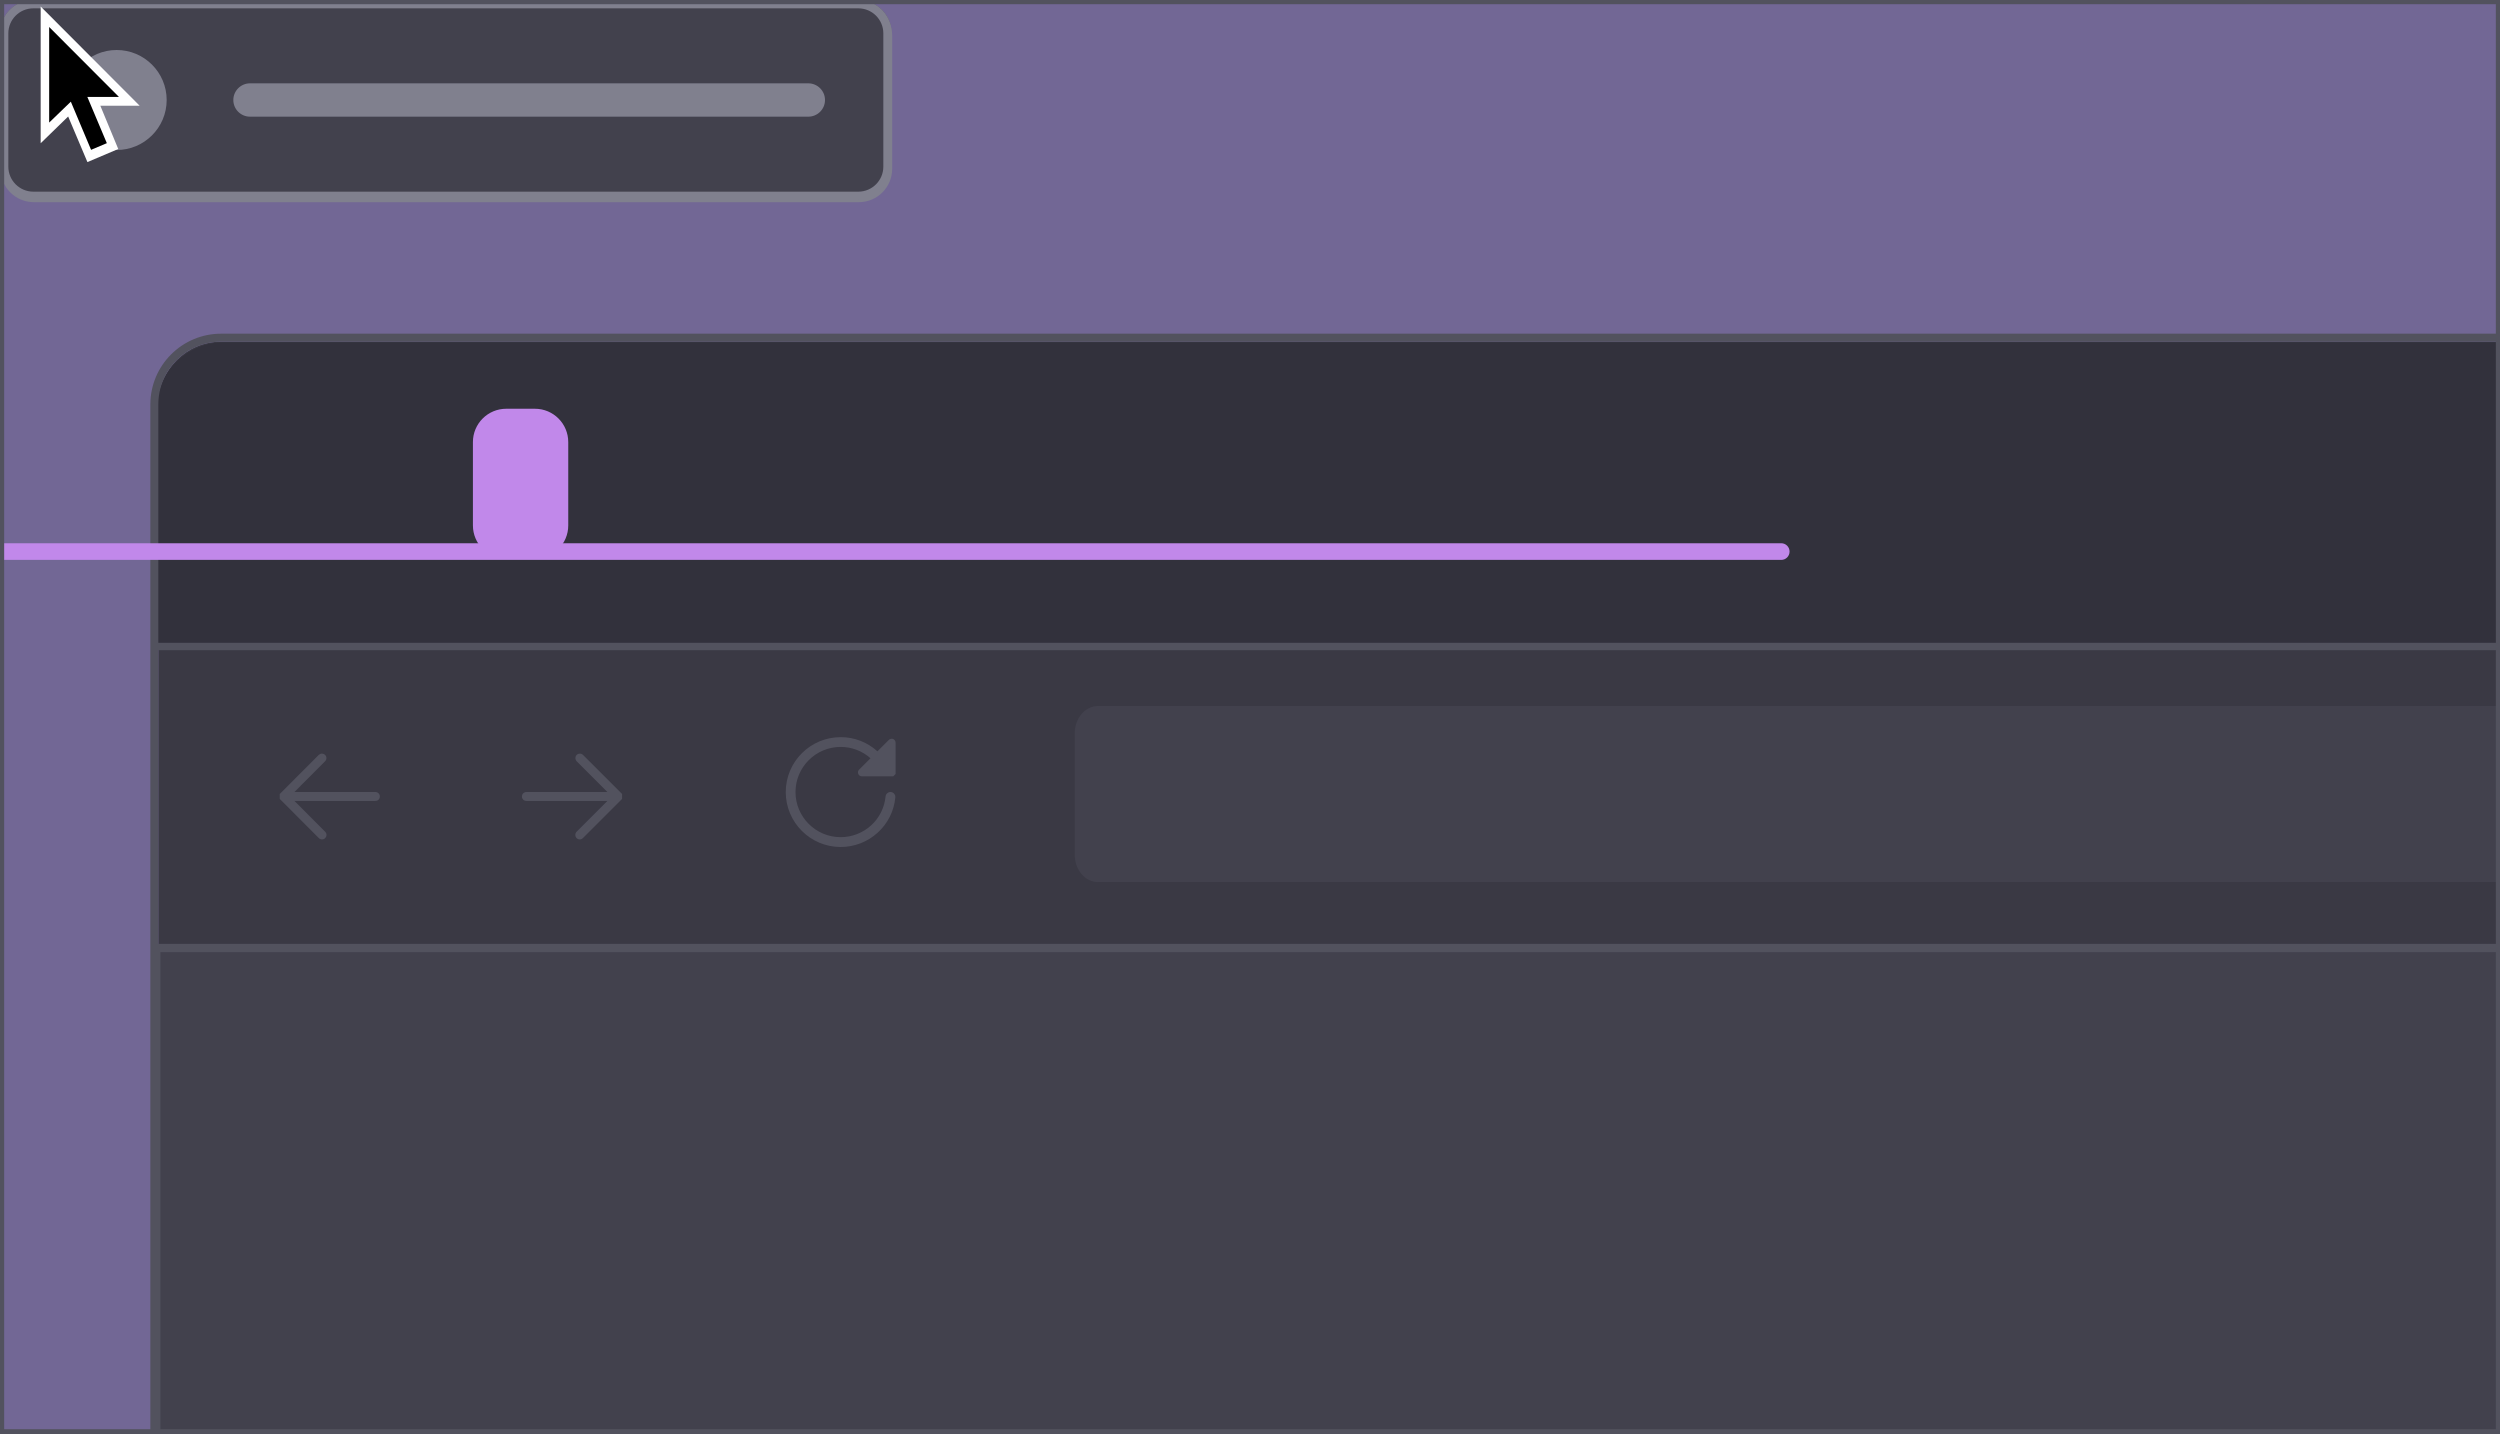
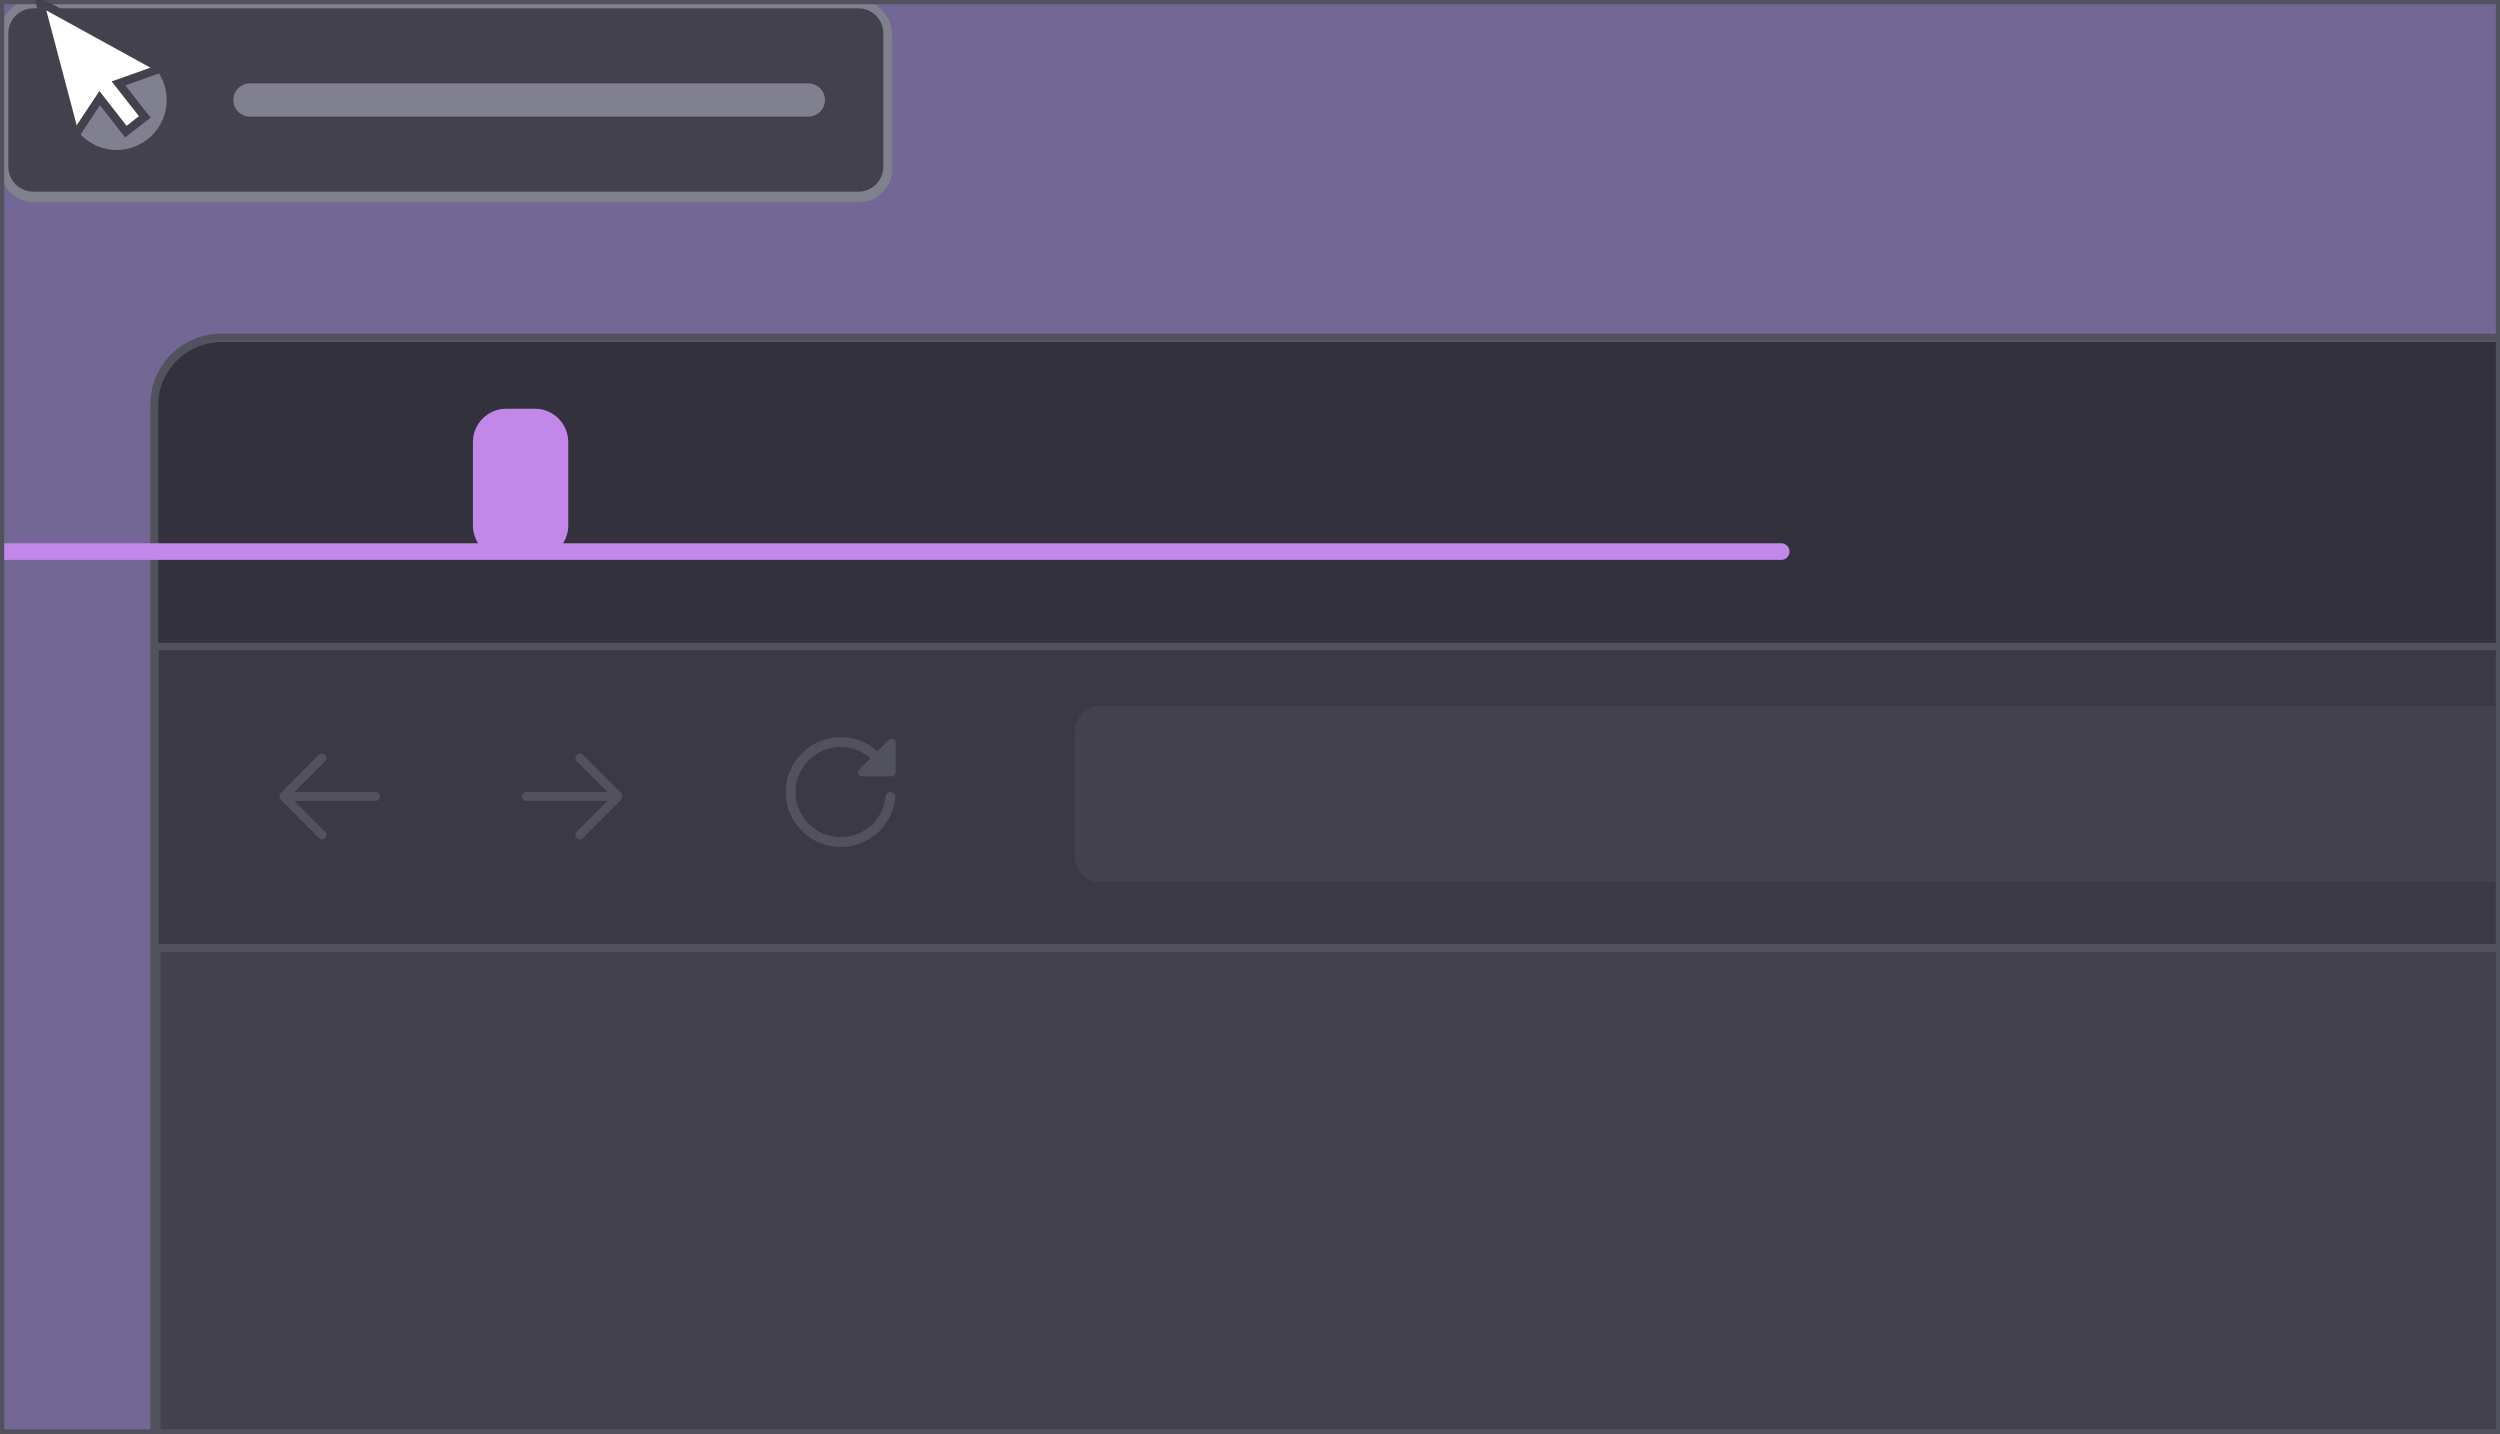
<svg xmlns="http://www.w3.org/2000/svg" xmlns:xlink="http://www.w3.org/1999/xlink" preserveAspectRatio="xMidYMid meet" width="300" height="172" viewBox="0 0 300 172" style="width:100%;height:100%">
  <defs>
    <animateMotion repeatCount="indefinite" dur="8.008s" begin="0s" xlink:href="#_R_G_L_7_G" fill="freeze" keyTimes="0;0.389;0.417;1" path="M332.25 58.5 C332.25,58.5 332.25,58.5 332.25,58.5 C332.25,58.5 354.5,58.5 354.5,58.5 C354.5,58.5 354.5,58.5 354.5,58.5 " keyPoints="0;0;1;1" keySplines="0.167 0.167 0.667 1;0.167 0.167 0.667 1;0 0 0 0" calcMode="spline" />
    <animateTransform repeatCount="indefinite" dur="8.008s" begin="0s" xlink:href="#_R_G_L_7_G" fill="freeze" attributeName="transform" from="-53.5 -12" to="-53.5 -12" type="translate" additive="sum" keyTimes="0;1" values="-53.5 -12;-53.5 -12" keySplines="0 0 1 1" calcMode="spline" />
    <animate repeatCount="indefinite" dur="8.008s" begin="0s" xlink:href="#_R_G_L_6_G_D_0_P_0" fill="freeze" attributeName="fill" from="#42414d" to="#42414d" keyTimes="0;0.008;0.083;0.262;0.321;0.367;0.417;1" values="#42414d;#42414d;#42414d;#42414d;#8c39bc;#8c39bc;#42414d;#42414d" keySplines="0 0 0.833 1;0 0 0.833 1;0 0 0.667 1;0.167 0.301 0.667 1;0.167 0 0.667 1;0.167 0 0.667 1;0 0 0 0" calcMode="spline" />
    <animate repeatCount="indefinite" dur="8.008s" begin="0s" xlink:href="#_R_G_L_6_G_D_0_P_0" fill="freeze" attributeName="d" attributeType="XML" from="M4.06 0.76 C4.06,0.76 103.06,0.76 103.06,0.76 C105,0.76 106.56,2.33 106.56,4.26 C106.56,4.26 106.56,20.26 106.56,20.26 C106.56,22.19 105,23.76 103.06,23.76 C103.06,23.76 4.06,23.76 4.06,23.76 C2.13,23.76 0.56,22.19 0.56,20.26 C0.56,20.26 0.56,4.26 0.56,4.26 C0.56,2.33 2.13,0.76 4.06,0.76z " to="M4.06 0.76 C4.06,0.76 96.81,0.76 96.81,0.76 C98.75,0.76 100.31,2.33 100.31,4.26 C100.31,4.26 100.31,20.26 100.31,20.26 C100.31,22.19 98.75,23.76 96.81,23.76 C96.81,23.76 4.06,23.76 4.06,23.76 C2.13,23.76 0.56,22.19 0.56,20.26 C0.56,20.26 0.56,4.26 0.56,4.26 C0.56,2.33 2.13,0.76 4.06,0.76z " keyTimes="0;0.367;0.417;1" values="M4.06 0.76 C4.06,0.76 103.06,0.76 103.06,0.76 C105,0.76 106.56,2.33 106.56,4.26 C106.56,4.26 106.56,20.26 106.56,20.26 C106.56,22.19 105,23.76 103.06,23.76 C103.06,23.76 4.06,23.76 4.06,23.76 C2.13,23.76 0.56,22.19 0.56,20.26 C0.56,20.26 0.56,4.26 0.56,4.26 C0.56,2.33 2.13,0.76 4.06,0.76z ;M4.06 0.76 C4.06,0.76 103.06,0.76 103.06,0.76 C105,0.76 106.56,2.33 106.56,4.26 C106.56,4.26 106.56,20.26 106.56,20.26 C106.56,22.19 105,23.76 103.06,23.76 C103.06,23.76 4.06,23.76 4.06,23.76 C2.13,23.76 0.56,22.19 0.56,20.26 C0.56,20.26 0.56,4.26 0.56,4.26 C0.56,2.33 2.13,0.76 4.06,0.76z ;M4.06 0.76 C4.06,0.76 96.81,0.76 96.81,0.76 C98.75,0.76 100.31,2.33 100.31,4.26 C100.31,4.26 100.31,20.26 100.31,20.26 C100.31,22.19 98.75,23.76 96.81,23.76 C96.81,23.76 4.06,23.76 4.06,23.76 C2.13,23.76 0.56,22.19 0.56,20.26 C0.56,20.26 0.56,4.26 0.56,4.26 C0.56,2.33 2.13,0.76 4.06,0.76z ;M4.06 0.76 C4.06,0.76 96.81,0.76 96.81,0.76 C98.75,0.76 100.31,2.33 100.31,4.26 C100.31,4.26 100.31,20.26 100.31,20.26 C100.31,22.19 98.75,23.76 96.81,23.76 C96.81,23.76 4.06,23.76 4.06,23.76 C2.13,23.76 0.56,22.19 0.56,20.26 C0.56,20.26 0.56,4.26 0.56,4.26 C0.56,2.33 2.13,0.76 4.06,0.76z " keySplines="0.167 0.167 0.667 1;0.167 0.167 0.667 1;0 0 0 0" calcMode="spline" />
    <animate repeatCount="indefinite" dur="8.008s" begin="0s" xlink:href="#_R_G_L_6_G_D_1_P_0" fill="freeze" attributeName="stroke" from="#80808e" to="#80808e" keyTimes="0;0.083;0.233;0.262;0.321;1" values="#80808e;#80808e;#80808e;#80808e;#c188ea;#c188ea" keySplines="0.167 0.278 0.624 1;0.167 0.278 0.624 1;0.35 0 0.687 1;0.167 0.29 0.667 1;0 0 0 0" calcMode="spline" />
    <animate repeatCount="indefinite" dur="8.008s" begin="0s" xlink:href="#_R_G_L_6_G_D_1_P_0" fill="freeze" attributeName="stroke-width" from="1" to="1.5" keyTimes="0;0.083;0.262;0.321;0.367;0.417;1" values="1;1;1;1;1;1.5;1.5" keySplines="0.167 0 0.667 1;0.167 0 0.667 1;0.167 0 0.667 1;0.167 0.167 0.833 0.833;0.167 0.167 0.833 0.833;0 0 0 0" calcMode="spline" />
    <animate repeatCount="indefinite" dur="8.008s" begin="0s" xlink:href="#_R_G_L_6_G_D_1_P_0" fill="freeze" attributeName="d" attributeType="XML" from="M4.06 0.76 C4.06,0.76 103.06,0.76 103.06,0.76 C105,0.76 106.56,2.33 106.56,4.26 C106.56,4.26 106.56,20.26 106.56,20.26 C106.56,22.19 105,23.76 103.06,23.76 C103.06,23.76 4.06,23.76 4.06,23.76 C2.13,23.76 0.56,22.19 0.56,20.26 C0.56,20.26 0.56,4.26 0.56,4.26 C0.56,2.33 2.13,0.76 4.06,0.76z " to="M4.06 0.76 C4.06,0.76 96.81,0.76 96.81,0.76 C98.75,0.76 100.31,2.33 100.31,4.26 C100.31,4.26 100.31,20.26 100.31,20.26 C100.31,22.19 98.75,23.76 96.81,23.76 C96.81,23.76 4.06,23.76 4.06,23.76 C2.13,23.76 0.56,22.19 0.56,20.26 C0.56,20.26 0.56,4.26 0.56,4.26 C0.56,2.33 2.13,0.76 4.06,0.76z " keyTimes="0;0.367;0.417;1" values="M4.06 0.76 C4.06,0.76 103.06,0.76 103.06,0.76 C105,0.76 106.56,2.33 106.56,4.26 C106.56,4.26 106.56,20.26 106.56,20.26 C106.56,22.19 105,23.76 103.06,23.76 C103.06,23.76 4.06,23.76 4.06,23.76 C2.13,23.76 0.56,22.19 0.56,20.26 C0.56,20.26 0.56,4.26 0.56,4.26 C0.56,2.33 2.13,0.76 4.06,0.76z ;M4.06 0.76 C4.06,0.76 103.06,0.76 103.06,0.76 C105,0.76 106.56,2.33 106.56,4.26 C106.56,4.26 106.56,20.26 106.56,20.26 C106.56,22.19 105,23.76 103.06,23.76 C103.06,23.76 4.06,23.76 4.06,23.76 C2.13,23.76 0.56,22.19 0.56,20.26 C0.56,20.26 0.56,4.26 0.56,4.26 C0.56,2.33 2.13,0.76 4.06,0.76z ;M4.06 0.76 C4.06,0.76 96.81,0.76 96.81,0.76 C98.75,0.76 100.31,2.33 100.31,4.26 C100.31,4.26 100.31,20.26 100.31,20.26 C100.31,22.19 98.75,23.76 96.81,23.76 C96.81,23.76 4.06,23.76 4.06,23.76 C2.13,23.76 0.56,22.19 0.56,20.26 C0.56,20.26 0.56,4.26 0.56,4.26 C0.56,2.33 2.13,0.76 4.06,0.76z ;M4.06 0.76 C4.06,0.76 96.81,0.76 96.81,0.76 C98.75,0.76 100.31,2.33 100.31,4.26 C100.31,4.26 100.31,20.26 100.31,20.26 C100.31,22.19 98.75,23.76 96.81,23.76 C96.81,23.76 4.06,23.76 4.06,23.76 C2.13,23.76 0.56,22.19 0.56,20.26 C0.56,20.26 0.56,4.26 0.56,4.26 C0.56,2.33 2.13,0.76 4.06,0.76z " keySplines="0.167 0.167 0.667 1;0.167 0.167 0.667 1;0 0 0 0" calcMode="spline" />
    <animate repeatCount="indefinite" dur="8.008s" begin="0s" xlink:href="#_R_G_L_6_G_D_2_P_0" fill="freeze" attributeName="fill" from="#80808e" to="#80808e" keyTimes="0;0.083;0.262;0.321;1" values="#80808e;#80808e;#80808e;#c188ea;#c188ea" keySplines="0.167 0 0.667 1;0.167 0 0.667 1;0.167 0.29 0.667 1;0 0 0 0" calcMode="spline" />
    <animate repeatCount="indefinite" dur="8.008s" begin="0s" xlink:href="#_R_G_L_6_G_D_3_P_0" fill="freeze" attributeName="fill" from="#80808e" to="#80808e" keyTimes="0;0.058;0.083;0.262;0.321;0.667;1" values="#80808e;#80808e;#80808e;#80808e;#c188ea;#c188ea;#c188ea" keySplines="0.167 0.167 0.833 0.833;0.167 0.167 0.833 0.833;0.167 0 0.667 1;0.167 0.29 0.667 1;0.167 0.167 0.833 0.833;0 0 0 0" calcMode="spline" />
    <animate repeatCount="indefinite" dur="8.008s" begin="0s" xlink:href="#_R_G_L_6_G_D_3_P_0" fill="freeze" attributeName="d" attributeType="XML" from="M30 10 C30,10 97,10 97,10 C98.1,10 99,10.9 99,12 C99,13.11 98.1,14 97,14 C97,14 30,14 30,14 C28.9,14 28,13.11 28,12 C28,10.9 28.9,10 30,10z " to="M30 10 C30,10 90.75,10 90.75,10 C91.86,10 92.75,10.9 92.75,12 C92.75,13.11 91.86,14 90.75,14 C90.75,14 30,14 30,14 C28.9,14 28,13.11 28,12 C28,10.9 28.9,10 30,10z " keyTimes="0;0.367;0.417;1" values="M30 10 C30,10 97,10 97,10 C98.1,10 99,10.9 99,12 C99,13.11 98.1,14 97,14 C97,14 30,14 30,14 C28.9,14 28,13.11 28,12 C28,10.9 28.9,10 30,10z ;M30 10 C30,10 97,10 97,10 C98.1,10 99,10.9 99,12 C99,13.11 98.1,14 97,14 C97,14 30,14 30,14 C28.9,14 28,13.11 28,12 C28,10.9 28.9,10 30,10z ;M30 10 C30,10 90.75,10 90.75,10 C91.86,10 92.75,10.9 92.75,12 C92.75,13.11 91.86,14 90.75,14 C90.75,14 30,14 30,14 C28.9,14 28,13.11 28,12 C28,10.9 28.9,10 30,10z ;M30 10 C30,10 90.75,10 90.75,10 C91.86,10 92.75,10.9 92.75,12 C92.75,13.11 91.86,14 90.75,14 C90.75,14 30,14 30,14 C28.9,14 28,13.11 28,12 C28,10.9 28.9,10 30,10z " keySplines="0.167 0.167 0.667 1;0.167 0.167 0.667 1;0 0 0 0" calcMode="spline" />
    <animateMotion repeatCount="indefinite" dur="8.008s" begin="0s" xlink:href="#_R_G_L_6_G" fill="freeze" keyTimes="0;0.367;0.417;1" path="M110 58 C110,58 110,58 110,58 C110,58 142.5,58 142.5,58 C142.5,58 142.5,58 142.5,58 " keyPoints="0;0;1;1" keySplines="0.167 0.167 0.667 1;0.167 0.167 0.667 1;0 0 0 0" calcMode="spline" />
    <animateTransform repeatCount="indefinite" dur="8.008s" begin="0s" xlink:href="#_R_G_L_6_G" fill="freeze" attributeName="transform" from="-53.5 -12" to="-53.5 -12" type="translate" additive="sum" keyTimes="0;1" values="-53.5 -12;-53.5 -12" keySplines="0 0 1 1" calcMode="spline" />
    <animate repeatCount="indefinite" dur="8.008s" begin="0s" xlink:href="#_R_G_L_5_G_D_0_P_0" fill="freeze" attributeName="d" attributeType="XML" from="M4 0.5 C4,0.5 103,0.5 103,0.5 C104.93,0.5 106.5,2.07 106.5,4 C106.5,4 106.5,20 106.5,20 C106.5,21.93 104.93,23.5 103,23.5 C103,23.5 4,23.5 4,23.5 C2.07,23.5 0.5,21.93 0.5,20 C0.5,20 0.5,4 0.5,4 C0.5,2.07 2.07,0.5 4,0.5z " to="M4 0.5 C4,0.5 96.75,0.5 96.75,0.5 C98.68,0.5 100.25,2.07 100.25,4 C100.25,4 100.25,20 100.25,20 C100.25,21.93 98.68,23.5 96.75,23.5 C96.75,23.5 4,23.5 4,23.5 C2.07,23.5 0.5,21.93 0.5,20 C0.5,20 0.5,4 0.5,4 C0.5,2.07 2.07,0.5 4,0.5z " keyTimes="0;0.367;0.417;1" values="M4 0.5 C4,0.5 103,0.5 103,0.5 C104.93,0.5 106.5,2.07 106.5,4 C106.5,4 106.5,20 106.5,20 C106.5,21.93 104.93,23.5 103,23.5 C103,23.5 4,23.5 4,23.5 C2.07,23.5 0.5,21.93 0.5,20 C0.5,20 0.5,4 0.5,4 C0.5,2.07 2.07,0.5 4,0.5z ;M4 0.5 C4,0.5 103,0.5 103,0.5 C104.93,0.5 106.5,2.07 106.5,4 C106.5,4 106.5,20 106.5,20 C106.5,21.93 104.93,23.5 103,23.5 C103,23.5 4,23.5 4,23.5 C2.07,23.5 0.5,21.93 0.5,20 C0.5,20 0.5,4 0.5,4 C0.5,2.07 2.07,0.5 4,0.5z ;M4 0.5 C4,0.5 96.75,0.5 96.75,0.5 C98.68,0.5 100.25,2.07 100.25,4 C100.25,4 100.25,20 100.25,20 C100.25,21.93 98.68,23.5 96.75,23.5 C96.75,23.5 4,23.5 4,23.5 C2.07,23.5 0.5,21.93 0.5,20 C0.5,20 0.5,4 0.5,4 C0.5,2.07 2.07,0.5 4,0.5z ;M4 0.5 C4,0.5 96.75,0.5 96.75,0.5 C98.68,0.5 100.25,2.07 100.25,4 C100.25,4 100.25,20 100.25,20 C100.25,21.93 98.68,23.5 96.75,23.5 C96.75,23.5 4,23.5 4,23.5 C2.07,23.5 0.5,21.93 0.5,20 C0.5,20 0.5,4 0.5,4 C0.5,2.07 2.07,0.5 4,0.5z " keySplines="0.167 0.167 0.667 1;0.167 0.167 0.667 1;0 0 0 0" calcMode="spline" />
    <animate repeatCount="indefinite" dur="8.008s" begin="0s" xlink:href="#_R_G_L_5_G_D_1_P_0" fill="freeze" attributeName="stroke" from="#80808e" to="#80808e" keyTimes="0;0.262;0.321;1" values="#80808e;#80808e;#c188ea;#c188ea" keySplines="0.167 0.29 0.667 1;0.167 0.29 0.667 1;0 0 0 0" calcMode="spline" />
    <animate repeatCount="indefinite" dur="8.008s" begin="0s" xlink:href="#_R_G_L_5_G_D_1_P_0" fill="freeze" attributeName="stroke-width" from="1" to="1.5" keyTimes="0;0.083;0.262;0.321;0.367;0.417;1" values="1;1;1;1.5;1.5;1.5;1.5" keySplines="0.167 0 0.667 1;0.167 0 0.667 1;0.167 0.167 0.667 1;0.167 0 0.667 1;0.167 0 0.667 1;0 0 0 0" calcMode="spline" />
    <animate repeatCount="indefinite" dur="8.008s" begin="0s" xlink:href="#_R_G_L_5_G_D_1_P_0" fill="freeze" attributeName="d" attributeType="XML" from="M4 0.5 C4,0.5 103,0.5 103,0.5 C104.93,0.5 106.5,2.07 106.5,4 C106.5,4 106.5,20 106.5,20 C106.5,21.93 104.93,23.5 103,23.5 C103,23.5 4,23.5 4,23.5 C2.07,23.5 0.5,21.93 0.5,20 C0.5,20 0.5,4 0.5,4 C0.5,2.07 2.07,0.5 4,0.5z " to="M4 0.5 C4,0.5 96.75,0.5 96.75,0.5 C98.68,0.5 100.25,2.07 100.25,4 C100.25,4 100.25,20 100.25,20 C100.25,21.93 98.68,23.5 96.75,23.5 C96.75,23.5 4,23.5 4,23.5 C2.07,23.5 0.5,21.93 0.5,20 C0.5,20 0.5,4 0.5,4 C0.5,2.07 2.07,0.5 4,0.5z " keyTimes="0;0.367;0.417;1" values="M4 0.5 C4,0.5 103,0.5 103,0.5 C104.93,0.5 106.5,2.07 106.5,4 C106.5,4 106.5,20 106.5,20 C106.5,21.93 104.93,23.5 103,23.5 C103,23.5 4,23.5 4,23.5 C2.07,23.5 0.5,21.93 0.5,20 C0.5,20 0.5,4 0.5,4 C0.5,2.07 2.07,0.5 4,0.5z ;M4 0.5 C4,0.5 103,0.5 103,0.5 C104.93,0.5 106.5,2.07 106.5,4 C106.5,4 106.5,20 106.5,20 C106.5,21.93 104.93,23.5 103,23.5 C103,23.5 4,23.5 4,23.5 C2.07,23.5 0.5,21.93 0.5,20 C0.5,20 0.5,4 0.5,4 C0.5,2.07 2.07,0.5 4,0.5z ;M4 0.5 C4,0.5 96.75,0.5 96.75,0.5 C98.68,0.5 100.25,2.07 100.25,4 C100.25,4 100.25,20 100.25,20 C100.25,21.93 98.68,23.5 96.75,23.5 C96.75,23.5 4,23.5 4,23.5 C2.07,23.5 0.5,21.93 0.5,20 C0.5,20 0.5,4 0.5,4 C0.5,2.07 2.07,0.5 4,0.5z ;M4 0.5 C4,0.5 96.75,0.5 96.75,0.5 C98.68,0.5 100.25,2.07 100.25,4 C100.25,4 100.25,20 100.25,20 C100.25,21.93 98.68,23.5 96.75,23.5 C96.75,23.5 4,23.5 4,23.5 C2.07,23.5 0.5,21.93 0.5,20 C0.5,20 0.5,4 0.5,4 C0.5,2.07 2.07,0.5 4,0.5z " keySplines="0.167 0.167 0.667 1;0.167 0.167 0.667 1;0 0 0 0" calcMode="spline" />
    <animate repeatCount="indefinite" dur="8.008s" begin="0s" xlink:href="#_R_G_L_5_G_D_2_P_0" fill="freeze" attributeName="fill" from="#80808e" to="#80808e" keyTimes="0;0.008;0.262;0.321;1" values="#80808e;#80808e;#80808e;#c188ea;#c188ea" keySplines="0 0 0.833 1;0 0 0.833 1;0.167 0.29 0.667 1;0 0 0 0" calcMode="spline" />
    <animate repeatCount="indefinite" dur="8.008s" begin="0s" xlink:href="#_R_G_L_5_G_D_3_P_0" fill="freeze" attributeName="fill" from="#80808e" to="#80808e" keyTimes="0;0.083;0.262;0.321;1" values="#80808e;#80808e;#80808e;#c188ea;#c188ea" keySplines="0 0 0.833 1;0 0 0.833 1;0.167 0.29 0.667 1;0 0 0 0" calcMode="spline" />
    <animate repeatCount="indefinite" dur="8.008s" begin="0s" xlink:href="#_R_G_L_5_G_D_3_P_0" fill="freeze" attributeName="d" attributeType="XML" from="M30 10 C30,10 97,10 97,10 C98.1,10 99,10.9 99,12 C99,13.11 98.1,14 97,14 C97,14 30,14 30,14 C28.9,14 28,13.11 28,12 C28,10.9 28.9,10 30,10z " to="M30 10 C30,10 90.75,10 90.75,10 C91.86,10 92.75,10.9 92.75,12 C92.75,13.11 91.86,14 90.75,14 C90.75,14 30,14 30,14 C28.9,14 28,13.11 28,12 C28,10.9 28.9,10 30,10z " keyTimes="0;0.367;0.417;1" values="M30 10 C30,10 97,10 97,10 C98.1,10 99,10.9 99,12 C99,13.11 98.1,14 97,14 C97,14 30,14 30,14 C28.9,14 28,13.11 28,12 C28,10.9 28.9,10 30,10z ;M30 10 C30,10 97,10 97,10 C98.1,10 99,10.9 99,12 C99,13.11 98.1,14 97,14 C97,14 30,14 30,14 C28.9,14 28,13.11 28,12 C28,10.9 28.9,10 30,10z ;M30 10 C30,10 90.75,10 90.75,10 C91.86,10 92.75,10.9 92.75,12 C92.75,13.11 91.86,14 90.75,14 C90.75,14 30,14 30,14 C28.9,14 28,13.11 28,12 C28,10.9 28.9,10 30,10z ;M30 10 C30,10 90.75,10 90.75,10 C91.86,10 92.75,10.9 92.75,12 C92.75,13.11 91.86,14 90.75,14 C90.75,14 30,14 30,14 C28.9,14 28,13.11 28,12 C28,10.9 28.9,10 30,10z " keySplines="0.167 0.167 0.667 1;0.167 0.167 0.667 1;0 0 0 0" calcMode="spline" />
    <animateMotion repeatCount="indefinite" dur="8.008s" begin="0s" xlink:href="#_R_G_L_5_G" fill="freeze" keyTimes="0;0.234;0.321;0.367;0.417;1" path="M221 58 C221,58 221,58 221,58 C221,58 191,58 191,58 C191,58 191,58 191,58 C191,58 247.5,58 247.5,58 C247.5,58 247.5,58 247.5,58 " keyPoints="0;0;0.35;0.35;1;1" keySplines="0.333 0 0.667 1;0.333 0 0.667 1;0.167 0.167 0.667 0.667;0.167 0.167 0.667 1;0 0 0 0" calcMode="spline" />
    <animateTransform repeatCount="indefinite" dur="8.008s" begin="0s" xlink:href="#_R_G_L_5_G" fill="freeze" attributeName="transform" from="-53.5 -12" to="-53.5 -12" type="translate" additive="sum" keyTimes="0;1" values="-53.5 -12;-53.5 -12" keySplines="0 0 1 1" calcMode="spline" />
    <animate repeatCount="indefinite" dur="8.008s" begin="0s" xlink:href="#_R_G_L_3_G_D_0_P_0" fill="freeze" attributeName="d" attributeType="XML" from="M4 0.05 C4,0.05 7.44,0.05 7.44,0.05 C9.65,0.05 11.44,1.84 11.44,4.05 C11.44,4.05 11.44,14.05 11.44,14.05 C11.44,16.26 9.65,18.05 7.44,18.05 C7.44,18.05 4,18.05 4,18.05 C1.79,18.05 0,16.26 0,14.05 C0,14.05 0,4.05 0,4.05 C0,1.84 1.79,0.05 4,0.05z " to="M4 0.05 C4,0.05 24,0.05 24,0.05 C26.21,0.05 28,1.84 28,4.05 C28,4.05 28,14.05 28,14.05 C28,16.26 26.21,18.05 24,18.05 C24,18.05 4,18.05 4,18.05 C1.79,18.05 0,16.26 0,14.05 C0,14.05 0,4.05 0,4.05 C0,1.84 1.79,0.05 4,0.05z " keyTimes="0;0.362;0.417;1" values="M4 0.05 C4,0.05 7.44,0.05 7.44,0.05 C9.65,0.05 11.44,1.84 11.44,4.05 C11.44,4.05 11.44,14.05 11.44,14.05 C11.44,16.26 9.65,18.05 7.44,18.05 C7.44,18.05 4,18.05 4,18.05 C1.79,18.05 0,16.26 0,14.05 C0,14.05 0,4.05 0,4.05 C0,1.84 1.79,0.05 4,0.05z ;M4 0.05 C4,0.05 7.44,0.05 7.44,0.05 C9.65,0.05 11.44,1.84 11.44,4.05 C11.44,4.05 11.44,14.05 11.44,14.05 C11.44,16.26 9.65,18.05 7.44,18.05 C7.44,18.05 4,18.05 4,18.05 C1.79,18.05 0,16.26 0,14.05 C0,14.05 0,4.05 0,4.05 C0,1.84 1.79,0.05 4,0.05z ;M4 0.05 C4,0.05 24,0.05 24,0.05 C26.21,0.05 28,1.84 28,4.05 C28,4.05 28,14.05 28,14.05 C28,16.26 26.21,18.05 24,18.05 C24,18.05 4,18.05 4,18.05 C1.79,18.05 0,16.26 0,14.05 C0,14.05 0,4.05 0,4.05 C0,1.84 1.79,0.05 4,0.05z ;M4 0.05 C4,0.05 24,0.05 24,0.05 C26.21,0.05 28,1.84 28,4.05 C28,4.05 28,14.05 28,14.05 C28,16.26 26.21,18.05 24,18.05 C24,18.05 4,18.05 4,18.05 C1.79,18.05 0,16.26 0,14.05 C0,14.05 0,4.05 0,4.05 C0,1.84 1.79,0.05 4,0.05z " keySplines="0.167 0.167 0.667 1;0.167 0.167 0.667 1;0 0 0 0" calcMode="spline" />
    <animate repeatCount="indefinite" dur="8.008s" begin="0s" xlink:href="#_R_G_L_3_G" fill="freeze" attributeName="opacity" from="0" to="1" keyTimes="0;0.4;0.417;1" values="0;0;1;1" keySplines="0.167 0.167 0.667 1;0.167 0.167 0.667 1;0 0 0 0" calcMode="spline" />
    <animate repeatCount="indefinite" dur="8.008s" begin="0s" xlink:href="#_R_G_L_2_G" fill="freeze" attributeName="opacity" from="0" to="1" keyTimes="0;0.396;0.417;1" values="0;0;1;1" keySplines="0.167 0.167 0.667 1;0.167 0.167 0.667 1;0 0 0 0" calcMode="spline" />
    <animateTransform repeatCount="indefinite" dur="8.008s" begin="0s" xlink:href="#_R_G_L_2_G" fill="freeze" attributeName="transform" from="0.31 1" to="1 1" type="scale" additive="sum" keyTimes="0;0.371;0.417;1" values="0.31 1;0.31 1;1 1;1 1" keySplines="0.167 0.167 0.667 1;0.167 0.167 0.667 1;0 0 0 0" calcMode="spline" />
    <animateTransform repeatCount="indefinite" dur="8.008s" begin="0s" xlink:href="#_R_G_L_2_G" fill="freeze" attributeName="transform" from="80 9.75" to="80 9.75" type="translate" additive="sum" keyTimes="0;1" values="80 9.75;80 9.75" keySplines="0 0 1 1" calcMode="spline" />
-     <animateMotion repeatCount="indefinite" dur="8.008s" begin="0s" xlink:href="#_R_G_L_1_G" fill="freeze" keyTimes="0;0.083;0.18;0.234;0.321;0.367;0.436;1" path="M255 91.5 C255,91.5 255,91.5 255,91.5 C239.75,90 237.5,73 237.5,73 C237.5,73 237.5,73 237.5,73 C237.5,73 207.5,73 207.5,73 C207.5,73 207.5,73 207.5,73 C207.5,73 221.25,90 255,91.5 C255,91.5 255,91.5 255,91.5 " keyPoints="0;0;0.25;0.25;0.52;0.52;1;1" keySplines="0.333 0 0.667 1;0.333 0 0.667 1;0.333 0.333 0.667 0.667;0.333 0 0.667 1;0.167 0.167 0.667 0.667;0.167 0.167 0.667 1;0 0 0 0" calcMode="spline" />
-     <animateTransform repeatCount="indefinite" dur="8.008s" begin="0s" xlink:href="#_R_G_L_1_G" fill="freeze" attributeName="transform" from="-10.5 -10.5" to="-10.5 -10.5" type="translate" additive="sum" keyTimes="0;1" values="-10.5 -10.5;-10.5 -10.5" keySplines="0 0 1 1" calcMode="spline" />
-     <animate repeatCount="indefinite" dur="8.008s" begin="0s" xlink:href="#_R_G_L_1_G_M" fill="freeze" attributeName="opacity" from="1" to="0" keyTimes="0;0.696;0.696;1" values="1;1;0;0" keySplines="0 0 0 0;0 0 0 0;0 0 0 0" calcMode="spline" />
+     <animateMotion repeatCount="indefinite" dur="8.008s" begin="0s" xlink:href="#_R_G_L_0_G_N_2_T_0" fill="freeze" keyTimes="0;0.083;0.18;0.234;0.321;0.367;0.436;1" path="M255 91.5 C255,91.5 255,91.5 255,91.5 C239.75,90 237.5,73 237.5,73 C237.5,73 237.5,73 237.5,73 C237.5,73 207.5,73 207.5,73 C207.5,73 207.5,73 207.5,73 C207.5,73 221.25,90 255,91.5 C255,91.5 255,91.5 255,91.5 " keyPoints="0;0;0.25;0.25;0.52;0.52;1;1" keySplines="0.333 0 0.667 1;0.333 0 0.667 1;0.333 0.333 0.667 0.667;0.333 0 0.667 1;0.167 0.167 0.667 0.667;0.167 0.167 0.667 1;0 0 0 0" calcMode="spline" />
+     <animateTransform repeatCount="indefinite" dur="8.008s" begin="0s" xlink:href="#_R_G_L_0_G_N_2_T_0" fill="freeze" attributeName="transform" from="-10.5 -10.5" to="-10.5 -10.5" type="translate" additive="sum" keyTimes="0;1" values="-10.5 -10.5;-10.5 -10.5" keySplines="0 0 1 1" calcMode="spline" />
    <animate attributeType="XML" attributeName="opacity" dur="8s" from="0" to="1" xlink:href="#time_group" />
  </defs>
  <g id="_R_G">
    <g id="_R_G_L_9_G">
      <rect id="_R_G_L_9_G_S" fill="#726795" width="300" height="172" />
    </g>
    <g id="_R_G_L_8_G">
      <path id="_R_G_L_8_G_D_0_P_0" fill="#3a3944" fill-opacity="1" fill-rule="nonzero" d=" M26.54 41 C26.54,41 415.46,41 415.46,41 C419.62,41 423,44.38 423,48.54 C423,48.54 423,202.46 423,202.46 C423,206.62 419.62,210 415.46,210 C415.46,210 26.54,210 26.54,210 C22.38,210 19,206.62 19,202.46 C19,202.46 19,48.54 19,48.54 C19,44.38 22.38,41 26.54,41z " />
      <path id="_R_G_L_8_G_D_1_P_0" fill="#32313c" fill-opacity="1" fill-rule="nonzero" d=" M415.62 41.08 C415.62,41.08 26.79,41.08 26.79,41.08 C22.39,41.08 18.79,44.68 18.79,49.08 C18.79,49.08 18.79,77.41 18.79,77.41 C18.79,77.41 423.62,77.41 423.62,77.41 C423.62,77.41 423.62,49.08 423.62,49.08 C423.62,44.68 420.02,41.08 415.62,41.08z " />
      <path id="_R_G_L_8_G_D_2_P_0" fill="#42414d" fill-opacity="1" fill-rule="nonzero" d=" M18.75 113.76 C18.75,113.76 423.17,113.76 423.17,113.76 C423.17,113.76 423.17,184.76 423.17,184.76 C423.17,184.76 18.75,184.76 18.75,184.76 C18.75,184.76 18.75,113.76 18.75,113.76z " />
      <path id="_R_G_L_8_G_D_3_P_0" stroke="#52525e" stroke-linecap="round" stroke-linejoin="round" fill="none" stroke-width="0.994" stroke-opacity="1" d=" M18.75 113.76 C18.75,113.76 423.17,113.76 423.17,113.76 C423.17,113.76 423.17,184.76 423.17,184.76 C423.17,184.76 18.75,184.76 18.75,184.76 C18.75,184.76 18.75,113.76 18.75,113.76z " />
      <path id="_R_G_L_8_G_D_4_P_0" fill="#42414d" fill-opacity="1" fill-rule="nonzero" d=" M131.77 84.72 C131.77,84.72 416.09,84.72 416.09,84.72 C417.64,84.72 418.89,86.18 418.89,87.98 C418.89,87.98 418.89,102.58 418.89,102.58 C418.89,104.39 417.64,105.85 416.09,105.85 C416.09,105.85 131.77,105.85 131.77,105.85 C130.23,105.85 128.97,104.39 128.97,102.58 C128.97,102.58 128.97,87.98 128.97,87.98 C128.97,86.18 130.23,84.72 131.77,84.72z " />
      <path id="_R_G_L_8_G_D_5_P_0" stroke="#52525e" stroke-linecap="round" stroke-linejoin="round" fill="none" stroke-width="0.895" stroke-opacity="1" d=" M18.65 77.58 C18.65,77.58 424.02,77.58 424.02,77.58 " />
      <path id="_R_G_L_8_G_D_6_P_0" stroke="#52525e" stroke-linecap="round" stroke-linejoin="round" fill="none" stroke-width="0.956" stroke-opacity="1" d=" M26.54 40.52 C26.54,40.52 415.46,40.52 415.46,40.52 C419.89,40.52 423.48,44.11 423.48,48.54 C423.48,48.54 423.48,202.46 423.48,202.46 C423.48,206.89 419.89,210.48 415.46,210.48 C415.46,210.48 26.54,210.48 26.54,210.48 C22.11,210.48 18.52,206.89 18.52,202.46 C18.52,202.46 18.52,76.5 18.52,76.5 C18.52,76.5 18.52,48.54 18.52,48.54 C18.52,44.11 22.11,40.52 26.54,40.52z " />
      <path id="_R_G_L_8_G_D_7_P_0" fill="#52525e" fill-opacity="1" fill-rule="nonzero" d=" M45.05 95.04 C45.05,95.04 35.33,95.04 35.33,95.04 C35.33,95.04 39.02,91.34 39.02,91.34 C39.12,91.24 39.17,91.1 39.17,90.96 C39.17,90.82 39.11,90.69 39.01,90.59 C38.92,90.49 38.78,90.44 38.64,90.43 C38.5,90.43 38.37,90.49 38.26,90.58 C38.26,90.58 33.57,95.28 33.57,95.28 C33.57,95.28 33.57,95.87 33.57,95.87 C33.57,95.87 38.26,100.57 38.26,100.57 C38.31,100.62 38.37,100.66 38.44,100.69 C38.5,100.71 38.57,100.73 38.64,100.73 C38.72,100.73 38.78,100.71 38.85,100.69 C38.91,100.66 38.97,100.62 39.02,100.57 C39.12,100.47 39.18,100.33 39.18,100.19 C39.18,100.05 39.12,99.91 39.02,99.81 C39.02,99.81 35.33,96.11 35.33,96.11 C35.33,96.11 45.05,96.11 45.05,96.11 C45.19,96.11 45.33,96.06 45.43,95.96 C45.53,95.85 45.58,95.72 45.58,95.58 C45.58,95.43 45.53,95.3 45.43,95.2 C45.33,95.1 45.19,95.04 45.05,95.04z " />
      <path id="_R_G_L_8_G_D_8_P_0" fill="#52525e" fill-opacity="1" fill-rule="nonzero" d=" M63.17 95.04 C63.17,95.04 72.89,95.04 72.89,95.04 C72.89,95.04 69.19,91.34 69.19,91.34 C69.1,91.24 69.05,91.11 69.05,90.97 C69.05,90.83 69.1,90.69 69.2,90.59 C69.3,90.49 69.44,90.44 69.58,90.44 C69.72,90.43 69.85,90.49 69.95,90.58 C69.95,90.58 74.65,95.28 74.65,95.28 C74.65,95.28 74.65,95.87 74.65,95.87 C74.65,95.87 69.95,100.57 69.95,100.57 C69.9,100.62 69.84,100.66 69.78,100.69 C69.71,100.72 69.64,100.73 69.57,100.73 C69.5,100.73 69.43,100.72 69.37,100.69 C69.3,100.66 69.24,100.62 69.19,100.57 C69.09,100.47 69.04,100.33 69.04,100.19 C69.04,100.05 69.09,99.91 69.19,99.81 C69.19,99.81 72.89,96.11 72.89,96.11 C72.89,96.11 63.17,96.11 63.17,96.11 C63.03,96.11 62.89,96.06 62.79,95.96 C62.69,95.86 62.63,95.72 62.63,95.58 C62.63,95.43 62.69,95.3 62.79,95.2 C62.89,95.1 63.03,95.04 63.17,95.04z " />
      <path id="_R_G_L_8_G_D_9_P_0" fill="#52525e" fill-opacity="1" fill-rule="nonzero" d=" M103.43 93.16 C103.43,93.16 107.19,93.16 107.19,93.16 C107.19,93.16 107.47,92.88 107.47,92.88 C107.47,92.88 107.47,89.12 107.47,89.12 C107.47,89.03 107.44,88.94 107.39,88.86 C107.34,88.78 107.26,88.72 107.18,88.68 C107.09,88.65 107,88.64 106.91,88.66 C106.81,88.68 106.73,88.72 106.66,88.79 C106.66,88.79 105.29,90.16 105.29,90.16 C104.08,89.06 102.51,88.45 100.88,88.46 C97.24,88.46 94.29,91.41 94.29,95.05 C94.29,98.68 97.24,101.64 100.88,101.64 C102.52,101.64 104.1,101.03 105.31,99.93 C106.53,98.83 107.29,97.32 107.44,95.68 C107.45,95.53 107.4,95.37 107.3,95.25 C107.21,95.13 107.06,95.06 106.91,95.04 C106.75,95.03 106.6,95.08 106.48,95.18 C106.36,95.27 106.28,95.42 106.27,95.57 C106.14,96.91 105.52,98.16 104.52,99.06 C103.52,99.96 102.22,100.46 100.88,100.46 C97.89,100.46 95.46,98.03 95.46,95.05 C95.46,92.06 97.89,89.63 100.88,89.63 C102.2,89.63 103.47,90.11 104.46,90.99 C104.46,90.99 103.09,92.36 103.09,92.36 C103.03,92.42 102.98,92.51 102.96,92.6 C102.95,92.69 102.96,92.79 102.99,92.87 C103.03,92.96 103.09,93.03 103.16,93.08 C103.24,93.13 103.33,93.16 103.43,93.16z " />
    </g>
    <g id="_R_G_L_7_G">
      <path id="_R_G_L_7_G_D_0_P_0" fill="#42414d" fill-opacity="1" fill-rule="nonzero" d=" M4 0.5 C4,0.5 103,0.5 103,0.5 C104.93,0.5 106.5,2.07 106.5,4 C106.5,4 106.5,20 106.5,20 C106.5,21.93 104.93,23.5 103,23.5 C103,23.5 4,23.5 4,23.5 C2.07,23.5 0.5,21.93 0.5,20 C0.5,20 0.5,4 0.5,4 C0.5,2.07 2.07,0.5 4,0.5z " />
      <path id="_R_G_L_7_G_D_1_P_0" stroke="#5b5b66" stroke-linecap="round" stroke-linejoin="round" fill="none" stroke-width="1" stroke-opacity="1" d=" M4 0.5 C4,0.5 103,0.5 103,0.5 C104.93,0.5 106.5,2.07 106.5,4 C106.5,4 106.5,20 106.5,20 C106.5,21.93 104.93,23.5 103,23.5 C103,23.5 4,23.5 4,23.5 C2.07,23.5 0.5,21.93 0.5,20 C0.5,20 0.5,4 0.5,4 C0.5,2.07 2.07,0.5 4,0.5z " />
      <path id="_R_G_L_7_G_D_2_P_0" fill="#5b5b66" fill-opacity="1" fill-rule="nonzero" d=" M14 6 C17.31,6 20,8.69 20,12 C20,15.31 17.31,18 14,18 C10.69,18 8,15.31 8,12 C8,8.69 10.69,6 14,6z " />
      <path id="_R_G_L_7_G_D_3_P_0" fill="#5b5b66" fill-opacity="1" fill-rule="nonzero" d=" M30 10 C30,10 97,10 97,10 C98.1,10 99,10.9 99,12 C99,13.11 98.1,14 97,14 C97,14 30,14 30,14 C28.9,14 28,13.11 28,12 C28,10.9 28.9,10 30,10z " />
    </g>
    <g id="_R_G_L_6_G">
      <path id="_R_G_L_6_G_D_0_P_0" fill="#42414d" fill-opacity="1" fill-rule="nonzero" d=" M4.06 0.76 C4.06,0.76 103.06,0.76 103.06,0.76 C105,0.76 106.56,2.33 106.56,4.26 C106.56,4.26 106.56,20.26 106.56,20.26 C106.56,22.19 105,23.76 103.06,23.76 C103.06,23.76 4.06,23.76 4.06,23.76 C2.13,23.76 0.56,22.19 0.56,20.26 C0.56,20.26 0.56,4.26 0.56,4.26 C0.56,2.33 2.13,0.76 4.06,0.76z " />
      <path id="_R_G_L_6_G_D_1_P_0" stroke="#80808e" stroke-linecap="round" stroke-linejoin="round" fill="none" stroke-width="1" stroke-opacity="1" d=" M4.06 0.76 C4.06,0.76 103.06,0.76 103.06,0.76 C105,0.76 106.56,2.33 106.56,4.26 C106.56,4.26 106.56,20.26 106.56,20.26 C106.56,22.19 105,23.76 103.06,23.76 C103.06,23.76 4.06,23.76 4.06,23.76 C2.13,23.76 0.56,22.19 0.56,20.26 C0.56,20.26 0.56,4.26 0.56,4.26 C0.56,2.33 2.13,0.76 4.06,0.76z " />
      <path id="_R_G_L_6_G_D_2_P_0" fill="#80808e" fill-opacity="1" fill-rule="nonzero" d=" M14 6 C17.31,6 20,8.69 20,12 C20,15.31 17.31,18 14,18 C10.69,18 8,15.31 8,12 C8,8.69 10.69,6 14,6z " />
      <path id="_R_G_L_6_G_D_3_P_0" fill="#80808e" fill-opacity="1" fill-rule="nonzero" d=" M30 10 C30,10 97,10 97,10 C98.1,10 99,10.9 99,12 C99,13.11 98.1,14 97,14 C97,14 30,14 30,14 C28.9,14 28,13.11 28,12 C28,10.9 28.9,10 30,10z " />
    </g>
    <g id="_R_G_L_5_G">
      <path id="_R_G_L_5_G_D_0_P_0" fill="#42414d" fill-opacity="1" fill-rule="nonzero" d=" M4 0.5 C4,0.5 103,0.5 103,0.5 C104.93,0.5 106.5,2.07 106.5,4 C106.5,4 106.5,20 106.5,20 C106.5,21.93 104.93,23.5 103,23.5 C103,23.5 4,23.5 4,23.5 C2.07,23.5 0.5,21.93 0.5,20 C0.5,20 0.5,4 0.5,4 C0.5,2.07 2.07,0.5 4,0.5z " />
      <path id="_R_G_L_5_G_D_1_P_0" stroke="#80808e" stroke-linecap="round" stroke-linejoin="round" fill="none" stroke-width="1" stroke-opacity="1" d=" M4 0.5 C4,0.5 103,0.5 103,0.5 C104.93,0.5 106.5,2.07 106.5,4 C106.5,4 106.5,20 106.5,20 C106.5,21.93 104.93,23.5 103,23.5 C103,23.5 4,23.5 4,23.5 C2.07,23.5 0.5,21.93 0.5,20 C0.5,20 0.5,4 0.5,4 C0.5,2.07 2.07,0.5 4,0.5z " />
      <path id="_R_G_L_5_G_D_2_P_0" fill="#80808e" fill-opacity="1" fill-rule="nonzero" d=" M14 6 C17.31,6 20,8.69 20,12 C20,15.31 17.31,18 14,18 C10.69,18 8,15.31 8,12 C8,8.69 10.69,6 14,6z " />
      <path id="_R_G_L_5_G_D_3_P_0" fill="#80808e" fill-opacity="1" fill-rule="nonzero" d=" M30 10 C30,10 97,10 97,10 C98.1,10 99,10.9 99,12 C99,13.11 98.1,14 97,14 C97,14 30,14 30,14 C28.9,14 28,13.11 28,12 C28,10.9 28.9,10 30,10z " />
    </g>
    <g id="_R_G_L_4_G" transform=" translate(147.5, 86) translate(0, 0)">
      <path id="_R_G_L_4_G_D_0_P_0" fill="#302f39" fill-opacity="1" fill-rule="nonzero" d="  " />
      <path id="_R_G_L_4_G_D_1_P_0" stroke="#ffffff" stroke-linecap="round" stroke-linejoin="round" fill="none" stroke-width="0" stroke-opacity="1" d="  " />
    </g>
    <g id="_R_G_L_3_G" transform=" translate(70.75, 58.5) translate(-14, -9.5)">
      <path id="_R_G_L_3_G_D_0_P_0" fill="#c188ea" fill-opacity="1" fill-rule="nonzero" d=" M4 0.05 C4,0.05 7.44,0.05 7.44,0.05 C9.65,0.05 11.44,1.84 11.44,4.05 C11.44,4.05 11.44,14.05 11.44,14.05 C11.44,16.26 9.65,18.05 7.44,18.05 C7.44,18.05 4,18.05 4,18.05 C1.79,18.05 0,16.26 0,14.05 C0,14.05 0,4.05 0,4.05 C0,1.84 1.79,0.05 4,0.05z " />
    </g>
    <g id="_R_G_L_2_G" transform=" translate(56.828, 75.938)">
      <path id="_R_G_L_2_G_D_0_P_0" fill="#c188ea" fill-opacity="1" fill-rule="nonzero" d=" M157.92 -9.75 C157.92,-9.75 157.92,-9.75 157.92,-9.75 C157.92,-9.19 157.47,-8.75 156.92,-8.75 C156.92,-8.75 -79.08,-8.75 -79.08,-8.75 C-79.63,-8.75 -80.08,-9.19 -80.08,-9.75 C-80.08,-9.75 -80.08,-9.75 -80.08,-9.75 C-80.08,-10.3 -79.63,-10.75 -79.08,-10.75 C-79.08,-10.75 156.92,-10.75 156.92,-10.75 C157.47,-10.75 157.92,-10.3 157.92,-9.75z " />
      <path id="_R_G_L_2_G_D_1_P_0" stroke="#ffffff" stroke-linecap="round" stroke-linejoin="round" fill="none" stroke-width="0" stroke-opacity="1" d=" M157.92 -9.75 C157.92,-9.75 157.92,-9.75 157.92,-9.75 C157.92,-9.19 157.47,-8.75 156.92,-8.75 C156.92,-8.75 -79.08,-8.75 -79.08,-8.75 C-79.63,-8.75 -80.08,-9.19 -80.08,-9.75 C-80.08,-9.75 -80.08,-9.75 -80.08,-9.75 C-80.08,-10.3 -79.63,-10.75 -79.08,-10.75 C-79.08,-10.75 156.92,-10.75 156.92,-10.75 C157.47,-10.75 157.92,-10.3 157.92,-9.75z " />
    </g>
-     <g id="_R_G_L_1_G_M">
-       <g id="_R_G_L_1_G">
-         <path id="_R_G_L_1_G_D_0_P_0" fill="#ffffff" fill-opacity="1" fill-rule="nonzero" d=" M4.88 17.19 C4.88,17.19 8.18,13.98 8.18,13.98 C8.18,13.98 10.49,19.45 10.49,19.45 C10.49,19.45 14.19,17.88 14.19,17.88 C14.19,17.88 12.04,12.69 12.04,12.69 C12.04,12.69 16.76,12.69 16.76,12.69 C16.76,12.69 4.88,0.78 4.88,0.78 C4.88,0.78 4.88,17.19 4.88,17.19z " />
-         <path id="_R_G_L_1_G_D_1_P_0" fill="#000000" fill-opacity="1" fill-rule="nonzero" d=" M5.9 14.71 C5.9,14.71 5.9,3.24 5.9,3.24 C5.9,3.24 14.27,11.63 14.27,11.63 C14.27,11.63 10.48,11.63 10.48,11.63 C10.48,11.63 12.82,17.18 12.82,17.18 C12.82,17.18 10.93,17.98 10.93,17.98 C10.93,17.98 8.5,12.2 8.5,12.2 C8.5,12.2 5.9,14.71 5.9,14.71z " />
+     <g id="_R_G_L_1_G" transform=" translate(300.621, 149.372) translate(0, 0)">
+       <path id="_R_G_L_1_G_D_0_P_0" stroke="#52525e" stroke-linecap="round" stroke-linejoin="round" fill="none" stroke-width="1" stroke-opacity="1" d=" M-0.62 -149.37 C-0.62,-149.37 -0.62,22.63 -0.62,22.63 C-0.62,22.63 -300.62,22.63 -300.62,22.63 C-300.62,22.63 -300.62,-149.37 -300.62,-149.37 C-300.62,-149.37 -0.62,-149.37 -0.62,-149.37z " />
+     </g>
+     <g id="_R_G_L_0_G_N_2_T_0">
+       <g id="_R_G_L_0_G" transform=" translate(12.5, 9.75) translate(-11.5, -12.5)">
+         <path id="_R_G_L_0_G_D_0_P_0" fill="#42414d" fill-opacity="1" fill-rule="nonzero" d=" M16.45 16.08 C16.45,16.08 13.19,11.9 13.19,11.9 C13.19,11.9 11.62,13.13 11.62,13.13 C11.62,13.13 14.88,17.31 14.88,17.31 C14.88,17.31 16.45,16.08 16.45,16.08z  M14.81 18.63 C14.81,18.63 16.28,17.48 16.28,17.48 C16.28,17.48 15.05,15.91 15.05,15.91 C15.05,15.91 13.58,17.06 13.58,17.06 C13.58,17.06 14.81,18.63 14.81,18.63z  M10.14 14.28 C10.14,14.28 13.41,18.46 13.41,18.46 C13.41,18.46 14.98,17.23 14.98,17.23 C14.98,17.23 11.72,13.05 11.72,13.05 C11.72,13.05 10.14,14.28 10.14,14.28z  M9.04 18.33 C9.04,18.33 11.76,14.22 11.76,14.22 C11.76,14.22 10.1,13.12 10.1,13.12 C10.1,13.12 7.37,17.22 7.37,17.22 C7.37,17.22 9.04,18.33 9.04,18.33z  M3.6 4.26 C3.6,4.26 7.24,18.03 7.24,18.03 C7.24,18.03 9.17,17.52 9.17,17.52 C9.17,17.52 5.53,3.75 5.53,3.75 C5.53,3.75 3.6,4.26 3.6,4.26z  M17.53 9.99 C17.53,9.99 5.04,3.12 5.04,3.12 C5.04,3.12 4.08,4.88 4.08,4.88 C4.08,4.88 16.57,11.74 16.57,11.74 C16.57,11.74 17.53,9.99 17.53,9.99z  M12.74 13.46 C12.74,13.46 17.38,11.81 17.38,11.81 C17.38,11.81 16.71,9.92 16.71,9.92 C16.71,9.92 12.07,11.58 12.07,11.58 C12.07,11.58 12.74,13.46 12.74,13.46z  M15.67 16.69 C15.67,16.69 16.28,17.48 16.28,17.48 C16.28,17.48 17.07,16.87 17.07,16.87 C17.07,16.87 16.45,16.08 16.45,16.08 C16.45,16.08 15.67,16.69 15.67,16.69z  M14.19 17.85 C14.19,17.85 13.41,18.46 13.41,18.46 C13.41,18.46 14.02,19.25 14.02,19.25 C14.02,19.25 14.81,18.63 14.81,18.63 C14.81,18.63 14.19,17.85 14.19,17.85z  M10.93 13.67 C10.93,13.67 11.72,13.05 11.72,13.05 C11.72,13.05 10.86,11.96 10.86,11.96 C10.86,11.96 10.1,13.12 10.1,13.12 C10.1,13.12 10.93,13.67 10.93,13.67z  M8.2 17.78 C8.2,17.78 7.24,18.03 7.24,18.03 C7.24,18.03 7.81,20.19 7.81,20.19 C7.81,20.19 9.04,18.33 9.04,18.33 C9.04,18.33 8.2,17.78 8.2,17.78z  M4.56 4 C4.56,4 5.04,3.12 5.04,3.12 C5.04,3.12 3,2 3,2 C3,2 3.6,4.26 3.6,4.26 C3.6,4.26 4.56,4 4.56,4z  M17.05 10.87 C17.05,10.87 17.38,11.81 17.38,11.81 C17.38,11.81 19.48,11.06 19.48,11.06 C19.48,11.06 17.53,9.99 17.53,9.99 C17.53,9.99 17.05,10.87 17.05,10.87z " />
+         <path id="_R_G_L_0_G_D_1_P_0" fill="#ffffff" fill-opacity="1" fill-rule="nonzero" d=" M12.4 12.52 C12.4,12.52 17.05,10.87 17.05,10.87 C17.05,10.87 4.56,4 4.56,4 C4.56,4 8.2,17.78 8.2,17.78 C8.2,17.78 10.93,13.67 10.93,13.67 C10.93,13.67 14.19,17.85 14.19,17.85 C14.19,17.85 15.67,16.69 15.67,16.69 C15.67,16.69 12.4,12.52 12.4,12.52z " />
      </g>
-     </g>
-     <g id="_R_G_L_0_G" transform=" translate(300.621, 149.372) translate(0, 0)">
-       <path id="_R_G_L_0_G_D_0_P_0" stroke="#52525e" stroke-linecap="round" stroke-linejoin="round" fill="none" stroke-width="1" stroke-opacity="1" d=" M-0.62 -149.37 C-0.62,-149.37 -0.62,22.63 -0.62,22.63 C-0.62,22.63 -300.62,22.63 -300.62,22.63 C-300.62,22.63 -300.62,-149.37 -300.62,-149.37 C-300.62,-149.37 -0.62,-149.37 -0.62,-149.37z " />
    </g>
  </g>
  <g id="time_group" />
</svg>
